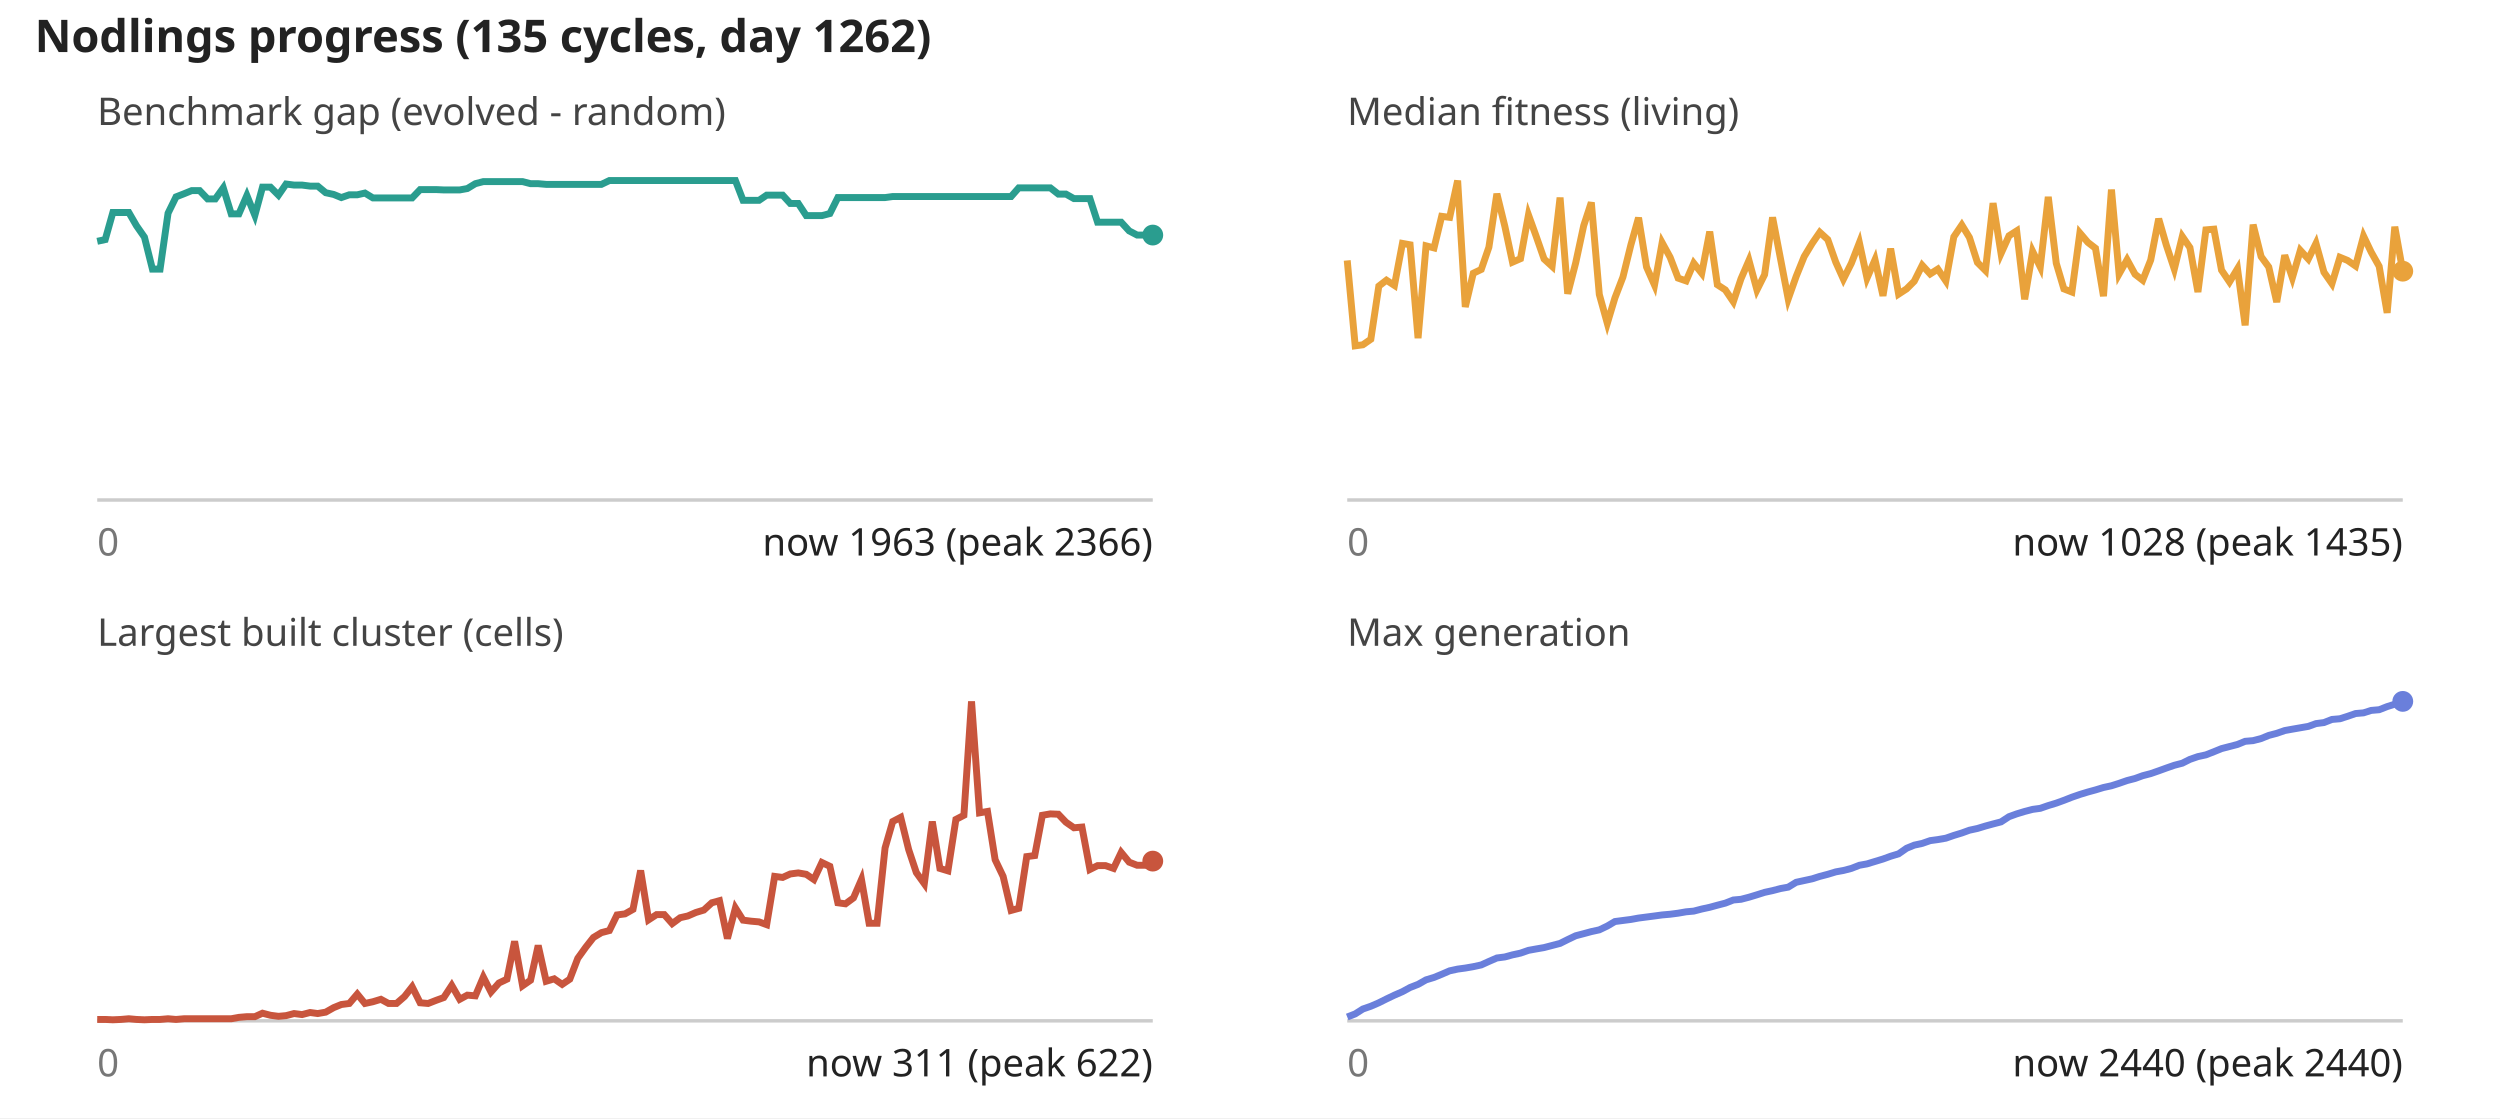
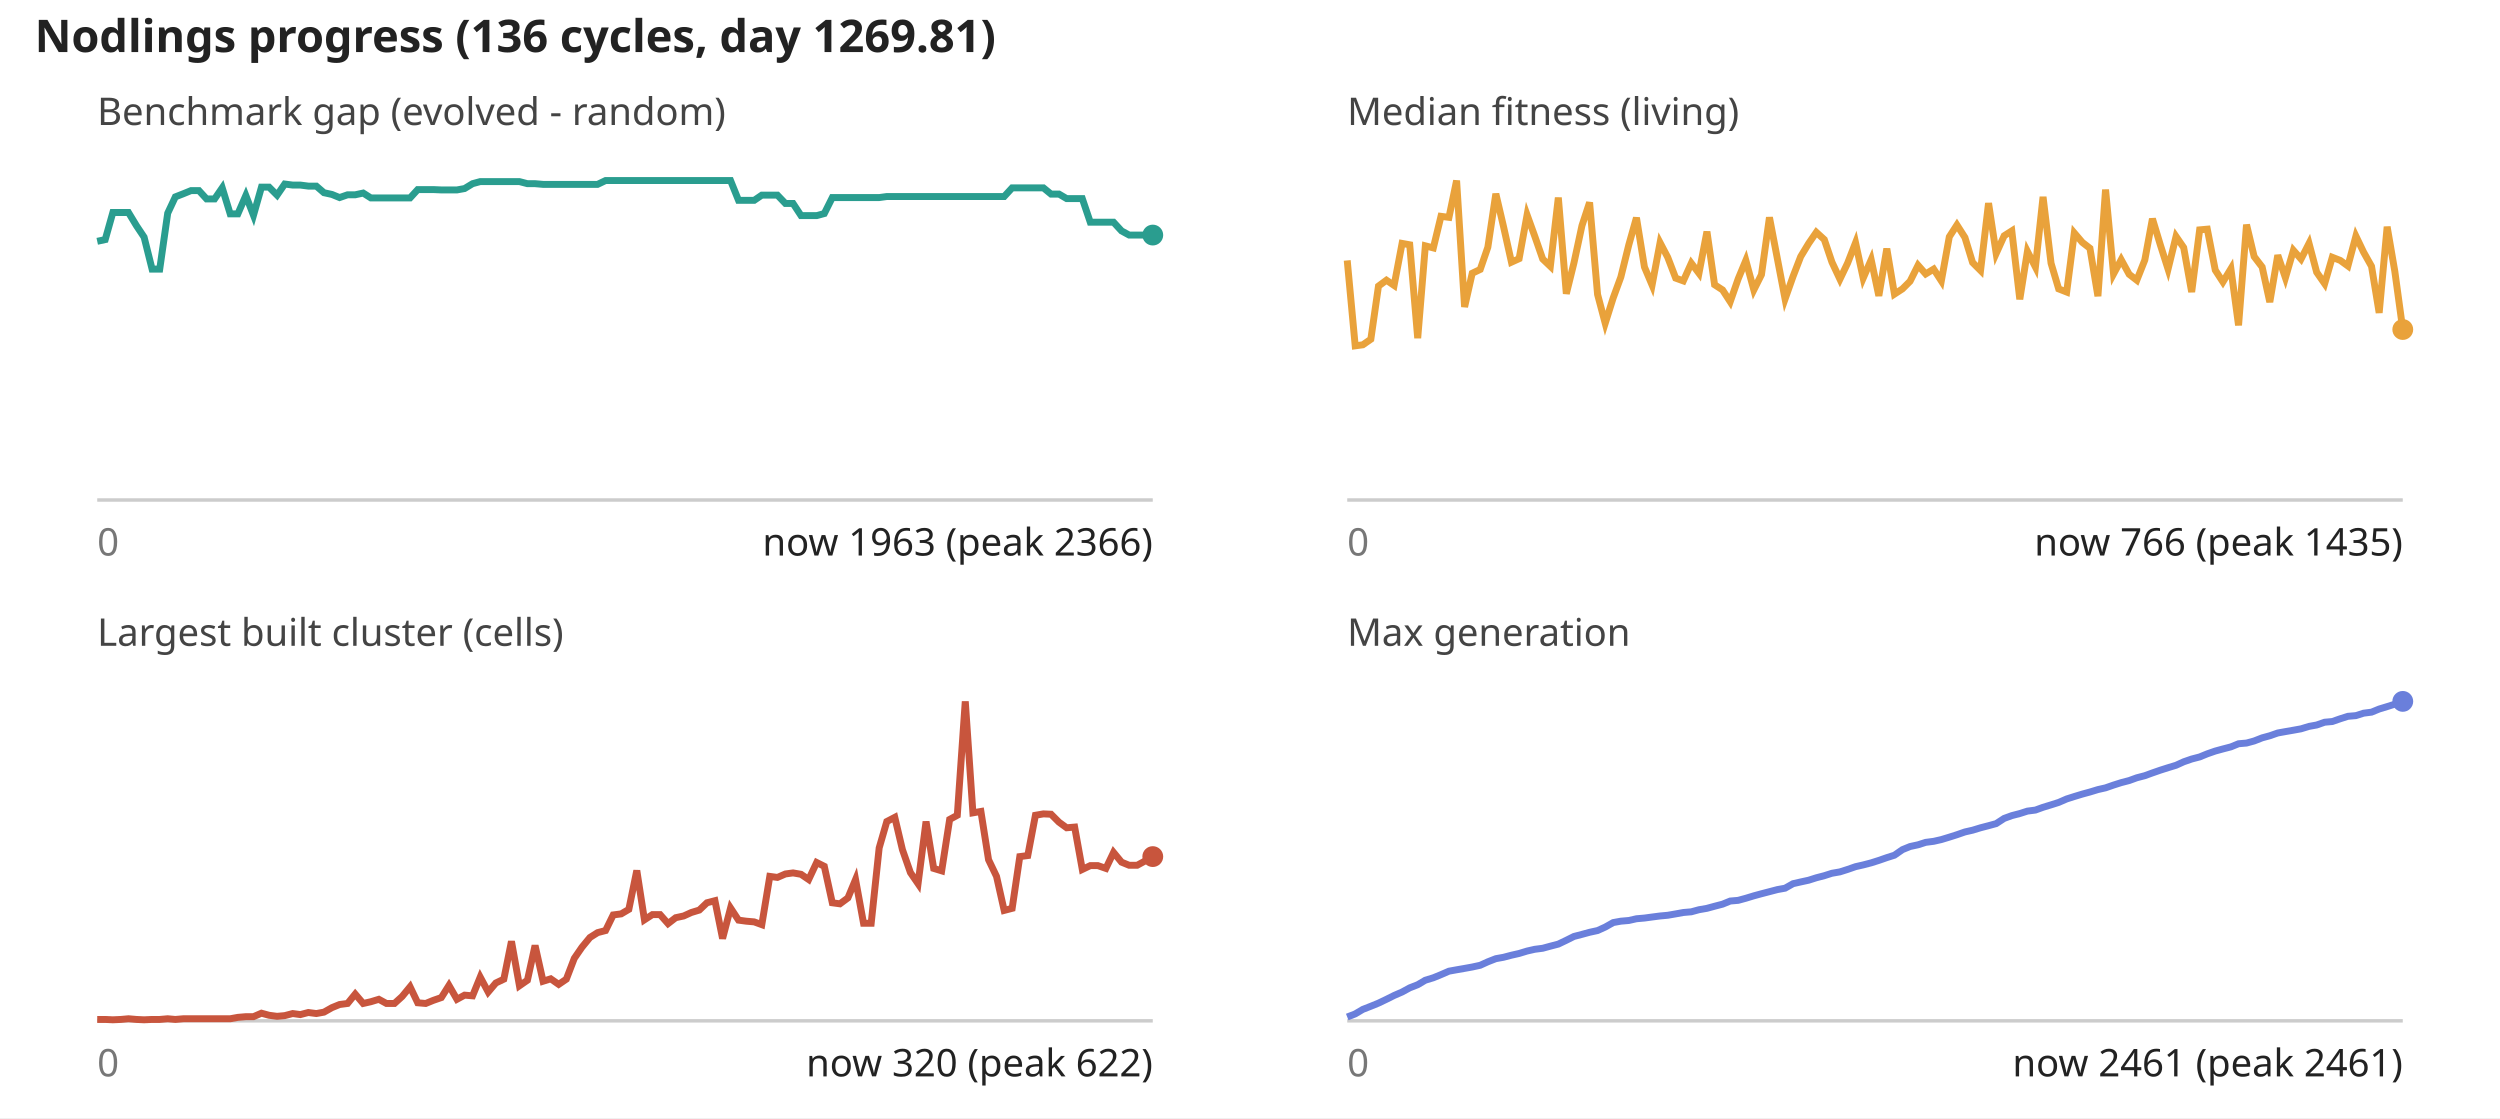
<svg xmlns="http://www.w3.org/2000/svg" viewBox="0 0 720 322" font-family="sans-serif" font-size="11">
  <rect width="100%" height="100%" fill="#fff" />
-   <text x="10" y="15" font-size="13" font-weight="bold" fill="#222">Nodlings progress (135 cycles, day 1262)</text>
+   <text x="10" y="15" font-size="13" font-weight="bold" fill="#222">Nodlings progress (136 cycles, day 1269.81)</text>
  <text x="28" y="36" fill="#444">Benchmark gap (evolved - random)</text>
  <line x1="28" y1="144" x2="332" y2="144" stroke="#ccc" />
-   <polyline fill="none" stroke="#2a9d8f" stroke-width="2" points="28.0,69.5 30.3,69.0 32.5,61.2 34.8,61.2 37.1,61.2 39.3,65.0 41.6,68.3 43.9,77.5 46.1,77.5 48.4,61.4 50.7,56.7 53.0,55.8 55.2,54.9 57.5,54.9 59.8,57.3 62.0,57.3 64.3,54.1 66.6,61.6 68.8,61.6 71.1,56.3 73.4,62.0 75.6,53.9 77.9,53.9 80.2,56.2 82.4,53.0 84.7,53.3 87.0,53.3 89.3,53.6 91.5,53.6 93.8,55.5 96.1,56.0 98.3,56.9 100.6,56.1 102.9,56.1 105.1,55.6 107.4,57.0 109.7,57.0 111.9,57.0 114.2,57.0 116.5,57.0 118.7,57.0 121.0,54.6 123.3,54.6 125.6,54.6 127.8,54.7 130.1,54.7 132.4,54.7 134.6,54.3 136.9,52.9 139.2,52.3 141.4,52.3 143.7,52.3 146.0,52.3 148.2,52.3 150.5,52.3 152.8,52.9 155.0,52.9 157.3,53.1 159.6,53.1 161.9,53.1 164.1,53.1 166.4,53.1 168.7,53.1 170.9,53.1 173.2,53.1 175.5,52.0 177.7,52.0 180.0,52.0 182.3,52.0 184.5,52.0 186.8,52.0 189.1,52.0 191.3,52.0 193.6,52.0 195.9,52.0 198.1,52.0 200.4,52.0 202.7,52.0 205.0,52.0 207.2,52.0 209.5,52.0 211.8,52.0 214.0,57.7 216.3,57.7 218.6,57.7 220.8,56.2 223.1,56.2 225.4,56.2 227.6,58.6 229.9,58.6 232.2,62.1 234.4,62.1 236.7,62.1 239.0,61.5 241.3,56.9 243.5,56.9 245.8,56.9 248.1,56.9 250.3,56.9 252.6,56.9 254.9,56.9 257.1,56.6 259.4,56.6 261.7,56.6 263.9,56.6 266.2,56.6 268.5,56.6 270.7,56.6 273.0,56.6 275.3,56.6 277.6,56.6 279.8,56.6 282.1,56.6 284.4,56.6 286.6,56.6 288.9,56.6 291.2,56.6 293.4,54.1 295.7,54.1 298.0,54.1 300.2,54.1 302.5,54.1 304.8,55.9 307.0,55.9 309.3,57.2 311.6,57.2 313.9,57.2 316.1,64.0 318.4,64.0 320.7,64.0 322.9,64.0 325.2,66.5 327.5,67.7 329.7,67.7 332.0,67.7" />
+   <polyline fill="none" stroke="#2a9d8f" stroke-width="2" points="28.0,69.5 30.3,69.0 32.5,61.2 34.8,61.2 37.0,61.2 39.3,65.0 41.5,68.3 43.8,77.5 46.0,77.5 48.3,61.4 50.5,56.7 52.8,55.8 55.0,54.9 57.3,54.9 59.5,57.3 61.8,57.3 64.0,54.1 66.3,61.6 68.5,61.6 70.8,56.3 73.0,62.0 75.3,53.9 77.5,53.9 79.8,56.2 82.0,53.0 84.3,53.3 86.5,53.3 88.8,53.6 91.1,53.6 93.3,55.5 95.6,56.0 97.8,56.9 100.1,56.1 102.3,56.1 104.6,55.6 106.8,57.0 109.1,57.0 111.3,57.0 113.6,57.0 115.8,57.0 118.1,57.0 120.3,54.6 122.6,54.6 124.8,54.6 127.1,54.7 129.3,54.7 131.6,54.7 133.8,54.3 136.1,52.9 138.3,52.3 140.6,52.3 142.8,52.3 145.1,52.3 147.3,52.3 149.6,52.3 151.9,52.9 154.1,52.9 156.4,53.1 158.6,53.1 160.9,53.1 163.1,53.1 165.4,53.1 167.6,53.1 169.9,53.1 172.1,53.1 174.4,52.0 176.6,52.0 178.9,52.0 181.1,52.0 183.4,52.0 185.6,52.0 187.9,52.0 190.1,52.0 192.4,52.0 194.6,52.0 196.9,52.0 199.1,52.0 201.4,52.0 203.6,52.0 205.9,52.0 208.1,52.0 210.4,52.0 212.7,57.7 214.9,57.7 217.2,57.7 219.4,56.2 221.7,56.2 223.9,56.2 226.2,58.6 228.4,58.6 230.7,62.1 232.9,62.1 235.2,62.1 237.4,61.5 239.7,56.9 241.9,56.9 244.2,56.9 246.4,56.9 248.7,56.9 250.9,56.9 253.2,56.9 255.4,56.6 257.7,56.6 259.9,56.6 262.2,56.6 264.4,56.6 266.7,56.6 268.9,56.6 271.2,56.6 273.5,56.6 275.7,56.6 278.0,56.6 280.2,56.6 282.5,56.6 284.7,56.6 287.0,56.6 289.2,56.6 291.5,54.1 293.7,54.1 296.0,54.1 298.2,54.1 300.5,54.1 302.7,55.9 305.0,55.9 307.2,57.2 309.5,57.2 311.7,57.2 314.0,64.0 316.2,64.0 318.5,64.0 320.7,64.0 323.0,66.5 325.2,67.7 327.5,67.7 329.7,67.7 332.0,67.7" />
  <circle cx="332.0" cy="67.7" r="3" fill="#2a9d8f" />
  <text x="28" y="160" fill="#777">0</text>
  <text x="332" y="160" text-anchor="end" fill="#222">now 1963 (peak 2366)</text>
  <text x="388" y="36" fill="#444">Median fitness (living)</text>
  <line x1="388" y1="144" x2="692" y2="144" stroke="#ccc" />
-   <polyline fill="none" stroke="#e9a23b" stroke-width="2" points="388.0,75.0 390.3,99.6 392.5,99.3 394.8,97.7 397.1,82.4 399.3,80.7 401.6,82.2 403.9,70.1 406.1,70.5 408.4,97.4 410.7,70.8 413.0,71.4 415.2,62.3 417.5,62.6 419.8,52.0 422.0,88.4 424.3,78.7 426.6,77.6 428.8,71.2 431.1,55.8 433.4,65.2 435.6,75.5 437.9,74.5 440.2,61.9 442.4,68.0 444.7,74.6 447.0,76.7 449.3,56.9 451.5,84.6 453.8,75.7 456.1,65.0 458.3,58.3 460.6,84.8 462.9,93.1 465.1,85.8 467.4,79.8 469.7,70.5 471.9,62.7 474.2,76.9 476.5,82.1 478.7,69.9 481.0,74.1 483.3,80.1 485.6,80.9 487.8,75.8 490.1,78.7 492.4,66.7 494.6,82.0 496.9,83.5 499.2,86.9 501.4,80.3 503.7,75.0 506.0,83.5 508.2,79.1 510.5,62.6 512.8,74.6 515.0,86.1 517.3,79.6 519.6,73.9 521.9,70.1 524.1,66.9 526.4,69.0 528.7,75.5 530.9,80.4 533.2,75.8 535.5,69.9 537.7,80.1 540.0,74.8 542.3,85.2 544.5,71.6 546.8,84.7 549.1,83.2 551.3,81.0 553.6,76.4 555.9,78.9 558.1,77.5 560.4,80.9 562.7,68.2 565.0,64.8 567.2,68.4 569.5,75.6 571.8,77.9 574.0,58.5 576.3,73.0 578.6,67.9 580.8,66.5 583.1,86.2 585.4,72.4 587.6,76.9 589.9,56.7 592.2,75.8 594.4,83.2 596.7,84.1 599.0,67.1 601.3,69.8 603.5,71.5 605.8,85.3 608.1,54.6 610.3,78.9 612.6,74.8 614.9,79.0 617.1,80.7 619.4,74.9 621.7,63.0 623.9,70.6 626.2,77.5 628.5,68.1 630.7,71.3 633.0,84.1 635.3,66.2 637.6,66.0 639.8,77.8 642.1,81.2 644.4,77.4 646.6,93.7 648.9,64.7 651.2,73.9 653.4,76.9 655.7,87.0 658.0,73.5 660.2,80.0 662.5,72.1 664.8,74.6 667.0,70.1 669.3,78.4 671.6,81.7 673.9,74.1 676.1,75.0 678.4,76.6 680.7,68.0 682.9,72.6 685.2,76.7 687.5,90.1 689.7,65.3 692.0,78.1" />
-   <circle cx="692.0" cy="78.1" r="3" fill="#e9a23b" />
+   <polyline fill="none" stroke="#e9a23b" stroke-width="2" points="388.0,75.0 390.3,99.6 392.5,99.3 394.8,97.7 397.0,82.4 399.3,80.7 401.5,82.2 403.8,70.1 406.0,70.5 408.3,97.4 410.5,70.8 412.8,71.4 415.0,62.3 417.3,62.6 419.5,52.0 421.8,88.4 424.0,78.7 426.3,77.6 428.5,71.2 430.8,55.8 433.0,65.2 435.3,75.5 437.5,74.5 439.8,61.9 442.0,68.0 444.3,74.6 446.5,76.7 448.8,56.9 451.1,84.6 453.3,75.7 455.6,65.0 457.8,58.3 460.1,84.8 462.3,93.1 464.6,85.8 466.8,79.8 469.1,70.5 471.3,62.7 473.6,76.9 475.8,82.1 478.1,69.9 480.3,74.1 482.6,80.1 484.8,80.9 487.1,75.8 489.3,78.7 491.6,66.7 493.8,82.0 496.1,83.5 498.3,86.9 500.6,80.3 502.8,75.0 505.1,83.5 507.3,79.1 509.6,62.6 511.9,74.6 514.1,86.1 516.4,79.6 518.6,73.9 520.9,70.1 523.1,66.9 525.4,69.0 527.6,75.5 529.9,80.4 532.1,75.8 534.4,69.9 536.6,80.1 538.9,74.8 541.1,85.2 543.4,71.6 545.6,84.7 547.9,83.2 550.1,81.0 552.4,76.4 554.6,78.9 556.9,77.5 559.1,80.9 561.4,68.2 563.6,64.8 565.9,68.4 568.1,75.6 570.4,77.9 572.7,58.5 574.9,73.0 577.2,67.9 579.4,66.5 581.7,86.2 583.9,72.4 586.2,76.9 588.4,56.7 590.7,75.8 592.9,83.2 595.2,84.1 597.4,67.1 599.7,69.8 601.9,71.5 604.2,85.3 606.4,54.6 608.7,78.9 610.9,74.8 613.2,79.0 615.4,80.7 617.7,74.9 619.9,63.0 622.2,70.6 624.4,77.5 626.7,68.1 628.9,71.3 631.2,84.1 633.5,66.2 635.7,66.0 638.0,77.8 640.2,81.2 642.5,77.4 644.7,93.7 647.0,64.7 649.2,73.9 651.5,76.9 653.7,87.0 656.0,73.5 658.2,80.0 660.5,72.1 662.7,74.6 665.0,70.1 667.2,78.4 669.5,81.7 671.7,74.1 674.0,75.0 676.2,76.6 678.5,68.0 680.7,72.6 683.0,76.7 685.2,90.1 687.5,65.3 689.7,78.1 692.0,94.9" />
+   <circle cx="692.0" cy="94.9" r="3" fill="#e9a23b" />
  <text x="388" y="160" fill="#777">0</text>
-   <text x="692" y="160" text-anchor="end" fill="#222">now 1028 (peak 1435)</text>
+   <text x="692" y="160" text-anchor="end" fill="#222">now 766 (peak 1435)</text>
  <text x="28" y="186" fill="#444">Largest built cluster (cells)</text>
  <line x1="28" y1="294" x2="332" y2="294" stroke="#ccc" />
-   <polyline fill="none" stroke="#c8553d" stroke-width="2" points="28.0,293.6 30.3,293.6 32.5,293.7 34.8,293.6 37.1,293.4 39.3,293.6 41.6,293.7 43.9,293.6 46.1,293.6 48.4,293.4 50.7,293.6 53.0,293.4 55.2,293.4 57.5,293.4 59.8,293.4 62.0,293.4 64.3,293.4 66.6,293.4 68.8,293.0 71.1,292.8 73.4,292.8 75.6,291.8 77.9,292.4 80.2,292.7 82.4,292.5 84.7,291.9 87.0,292.2 89.3,291.6 91.5,291.9 93.8,291.5 96.1,290.2 98.3,289.3 100.6,289.0 102.9,286.3 105.1,289.0 107.4,288.5 109.7,287.8 111.9,289.0 114.2,289.0 116.5,287.0 118.7,284.2 121.0,288.8 123.3,289.0 125.6,288.1 127.8,287.3 130.1,283.8 132.4,287.8 134.6,286.6 136.9,286.8 139.2,281.4 141.4,285.7 143.7,283.1 146.0,282.0 148.2,271.1 150.5,283.9 152.8,282.3 155.0,272.3 157.3,282.6 159.6,281.9 161.9,283.5 164.1,282.0 166.4,276.0 168.7,272.8 170.9,270.0 173.2,268.6 175.5,268.0 177.7,263.5 180.0,263.2 182.3,261.9 184.5,250.7 186.8,264.9 189.1,263.4 191.3,263.4 193.6,266.0 195.9,264.3 198.1,263.8 200.4,262.8 202.7,262.1 205.0,260.0 207.2,259.4 209.5,270.3 211.8,261.5 214.0,265.0 216.3,265.3 218.6,265.5 220.8,266.3 223.1,252.4 225.4,252.7 227.6,251.7 229.9,251.4 232.2,251.8 234.4,253.3 236.7,248.4 239.0,249.5 241.3,260.0 243.5,260.3 245.8,258.6 248.1,253.3 250.3,265.9 252.6,265.9 254.9,244.2 257.1,236.6 259.4,235.4 261.7,244.7 263.9,251.3 266.2,254.5 268.5,236.6 270.7,250.1 273.0,250.8 275.3,236.0 277.6,234.8 279.8,202.0 282.1,234.1 284.4,233.7 286.6,247.6 288.9,252.4 291.2,262.2 293.4,261.6 295.7,246.7 298.0,246.4 300.2,234.8 302.5,234.4 304.8,234.5 307.0,236.8 309.3,238.4 311.6,238.2 313.9,250.4 316.1,249.3 318.4,249.3 320.7,250.1 322.9,245.5 325.2,248.3 327.5,249.2 329.7,249.2 332.0,248.0" />
-   <circle cx="332.0" cy="248.0" r="3" fill="#c8553d" />
+   <polyline fill="none" stroke="#c8553d" stroke-width="2" points="28.0,293.6 30.3,293.6 32.5,293.7 34.8,293.6 37.0,293.4 39.3,293.6 41.5,293.7 43.8,293.6 46.0,293.6 48.3,293.4 50.5,293.6 52.8,293.4 55.0,293.4 57.3,293.4 59.5,293.4 61.8,293.4 64.0,293.4 66.3,293.4 68.5,293.0 70.8,292.8 73.0,292.8 75.3,291.8 77.5,292.4 79.8,292.7 82.0,292.5 84.3,291.9 86.5,292.2 88.8,291.6 91.1,291.9 93.3,291.5 95.6,290.2 97.8,289.3 100.1,289.0 102.3,286.3 104.6,289.0 106.8,288.5 109.1,287.8 111.3,289.0 113.6,289.0 115.8,287.0 118.1,284.2 120.3,288.8 122.6,289.0 124.8,288.1 127.1,287.3 129.3,283.8 131.6,287.8 133.8,286.6 136.1,286.8 138.3,281.4 140.6,285.7 142.8,283.1 145.1,282.0 147.3,271.1 149.6,283.9 151.9,282.3 154.1,272.3 156.4,282.6 158.6,281.9 160.9,283.5 163.1,282.0 165.4,276.0 167.6,272.8 169.9,270.0 172.1,268.6 174.4,268.0 176.6,263.5 178.9,263.2 181.1,261.9 183.4,250.7 185.6,264.9 187.9,263.4 190.1,263.4 192.4,266.0 194.6,264.3 196.9,263.8 199.1,262.8 201.4,262.1 203.6,260.0 205.9,259.4 208.1,270.3 210.4,261.5 212.7,265.0 214.9,265.3 217.2,265.5 219.4,266.3 221.7,252.4 223.9,252.7 226.2,251.7 228.4,251.4 230.7,251.8 232.9,253.3 235.2,248.4 237.4,249.5 239.7,260.0 241.9,260.3 244.2,258.6 246.4,253.3 248.7,265.9 250.9,265.9 253.2,244.2 255.4,236.6 257.7,235.4 259.9,244.7 262.2,251.3 264.4,254.5 266.7,236.6 268.9,250.1 271.2,250.8 273.5,236.0 275.7,234.8 278.0,202.0 280.2,234.1 282.5,233.7 284.7,247.6 287.0,252.4 289.2,262.2 291.5,261.6 293.7,246.7 296.0,246.4 298.2,234.8 300.5,234.4 302.7,234.5 305.0,236.8 307.2,238.4 309.5,238.2 311.7,250.4 314.0,249.3 316.2,249.3 318.5,250.1 320.7,245.5 323.0,248.3 325.2,249.2 327.5,249.2 329.7,248.0 332.0,246.7" />
+   <circle cx="332.0" cy="246.7" r="3" fill="#c8553d" />
  <text x="28" y="310" fill="#777">0</text>
-   <text x="332" y="310" text-anchor="end" fill="#222">now 311 (peak 622)</text>
+   <text x="332" y="310" text-anchor="end" fill="#222">now 320 (peak 622)</text>
  <text x="388" y="186" fill="#444">Max generation</text>
  <line x1="388" y1="294" x2="692" y2="294" stroke="#ccc" />
-   <polyline fill="none" stroke="#6a7fdb" stroke-width="2" points="388.0,292.9 390.3,292.0 392.5,290.6 394.8,289.8 397.1,288.8 399.3,287.7 401.6,286.6 403.9,285.6 406.1,284.4 408.4,283.5 410.7,282.2 413.0,281.5 415.2,280.6 417.5,279.6 419.8,279.1 422.0,278.8 424.3,278.4 426.6,277.9 428.8,276.9 431.1,275.9 433.4,275.6 435.6,275.0 437.9,274.5 440.2,273.7 442.4,273.3 444.7,272.9 447.0,272.3 449.3,271.7 451.5,270.6 453.8,269.5 456.1,268.9 458.3,268.3 460.6,267.8 462.9,266.7 465.1,265.4 467.4,265.1 469.7,264.8 471.9,264.4 474.2,264.1 476.5,263.8 478.7,263.5 481.0,263.3 483.3,263.0 485.6,262.6 487.8,262.4 490.1,261.8 492.4,261.3 494.6,260.7 496.9,260.1 499.2,259.2 501.4,259.0 503.7,258.4 506.0,257.7 508.2,257.0 510.5,256.5 512.8,255.9 515.0,255.5 517.3,254.1 519.6,253.6 521.9,253.1 524.1,252.4 526.4,251.8 528.7,251.1 530.9,250.7 533.2,250.1 535.5,249.2 537.7,248.8 540.0,248.1 542.3,247.4 544.5,246.6 546.8,245.9 549.1,244.3 551.3,243.4 553.6,242.9 555.9,242.1 558.1,241.8 560.4,241.4 562.7,240.6 565.0,239.9 567.2,239.1 569.5,238.6 571.8,237.9 574.0,237.3 576.3,236.7 578.6,235.2 580.8,234.4 583.1,233.7 585.4,233.1 587.6,232.8 589.9,232.0 592.2,231.3 594.4,230.5 596.7,229.6 599.0,228.8 601.3,228.1 603.5,227.5 605.8,226.8 608.1,226.3 610.3,225.6 612.6,224.8 614.9,224.2 617.1,223.4 619.4,222.8 621.7,222.0 623.9,221.2 626.2,220.4 628.5,219.8 630.7,218.7 633.0,217.9 635.3,217.4 637.6,216.5 639.8,215.6 642.1,215.0 644.4,214.4 646.6,213.5 648.9,213.3 651.2,212.7 653.4,211.8 655.7,211.2 658.0,210.4 660.2,210.0 662.5,209.6 664.8,209.2 667.0,208.4 669.3,208.1 671.6,207.2 673.9,207.0 676.1,206.3 678.4,205.5 680.7,205.3 682.9,204.6 685.2,204.4 687.5,203.5 689.7,202.8 692.0,202.0" />
+   <polyline fill="none" stroke="#6a7fdb" stroke-width="2" points="388.0,292.9 390.3,292.0 392.5,290.7 394.8,289.8 397.0,288.9 399.3,287.8 401.5,286.7 403.8,285.7 406.0,284.5 408.3,283.6 410.5,282.3 412.8,281.6 415.0,280.7 417.3,279.7 419.5,279.3 421.8,278.9 424.0,278.5 426.3,278.0 428.5,277.0 430.8,276.1 433.0,275.7 435.3,275.1 437.5,274.6 439.8,273.9 442.0,273.4 444.3,273.1 446.5,272.5 448.8,271.9 451.1,270.8 453.3,269.7 455.6,269.1 457.8,268.5 460.1,268.0 462.3,267.0 464.6,265.7 466.8,265.3 469.1,265.1 471.3,264.6 473.6,264.4 475.8,264.1 478.1,263.8 480.3,263.6 482.6,263.2 484.8,262.8 487.1,262.6 489.3,262.0 491.6,261.6 493.8,261.0 496.1,260.4 498.3,259.5 500.6,259.3 502.8,258.7 505.1,258.0 507.3,257.4 509.6,256.8 511.9,256.2 514.1,255.8 516.4,254.5 518.6,254.0 520.9,253.5 523.1,252.8 525.4,252.2 527.6,251.5 529.9,251.1 532.1,250.4 534.4,249.6 536.6,249.1 538.9,248.5 541.1,247.8 543.4,247.0 545.6,246.3 547.9,244.7 550.1,243.8 552.4,243.3 554.6,242.6 556.9,242.3 559.1,241.8 561.4,241.1 563.6,240.4 565.9,239.6 568.1,239.1 570.4,238.4 572.7,237.8 574.9,237.2 577.2,235.7 579.4,234.9 581.7,234.3 583.9,233.6 586.2,233.3 588.4,232.5 590.7,231.8 592.9,231.1 595.2,230.1 597.4,229.4 599.7,228.7 601.9,228.1 604.2,227.4 606.4,226.9 608.7,226.1 610.9,225.4 613.2,224.8 615.4,224.0 617.7,223.4 619.9,222.6 622.2,221.8 624.4,221.1 626.7,220.4 628.9,219.4 631.2,218.6 633.5,218.0 635.7,217.1 638.0,216.3 640.2,215.7 642.5,215.1 644.7,214.2 647.0,214.0 649.2,213.4 651.5,212.5 653.7,211.9 656.0,211.1 658.2,210.7 660.5,210.3 662.7,209.9 665.0,209.2 667.2,208.8 669.5,208.0 671.7,207.8 674.0,207.0 676.2,206.3 678.5,206.1 680.7,205.4 683.0,205.1 685.2,204.2 687.5,203.5 689.7,202.8 692.0,202.0" />
  <circle cx="692.0" cy="202.0" r="3" fill="#6a7fdb" />
  <text x="388" y="310" fill="#777">0</text>
-   <text x="692" y="310" text-anchor="end" fill="#222">now 2440 (peak 2440)</text>
+   <text x="692" y="310" text-anchor="end" fill="#222">now 2461 (peak 2461)</text>
</svg>
